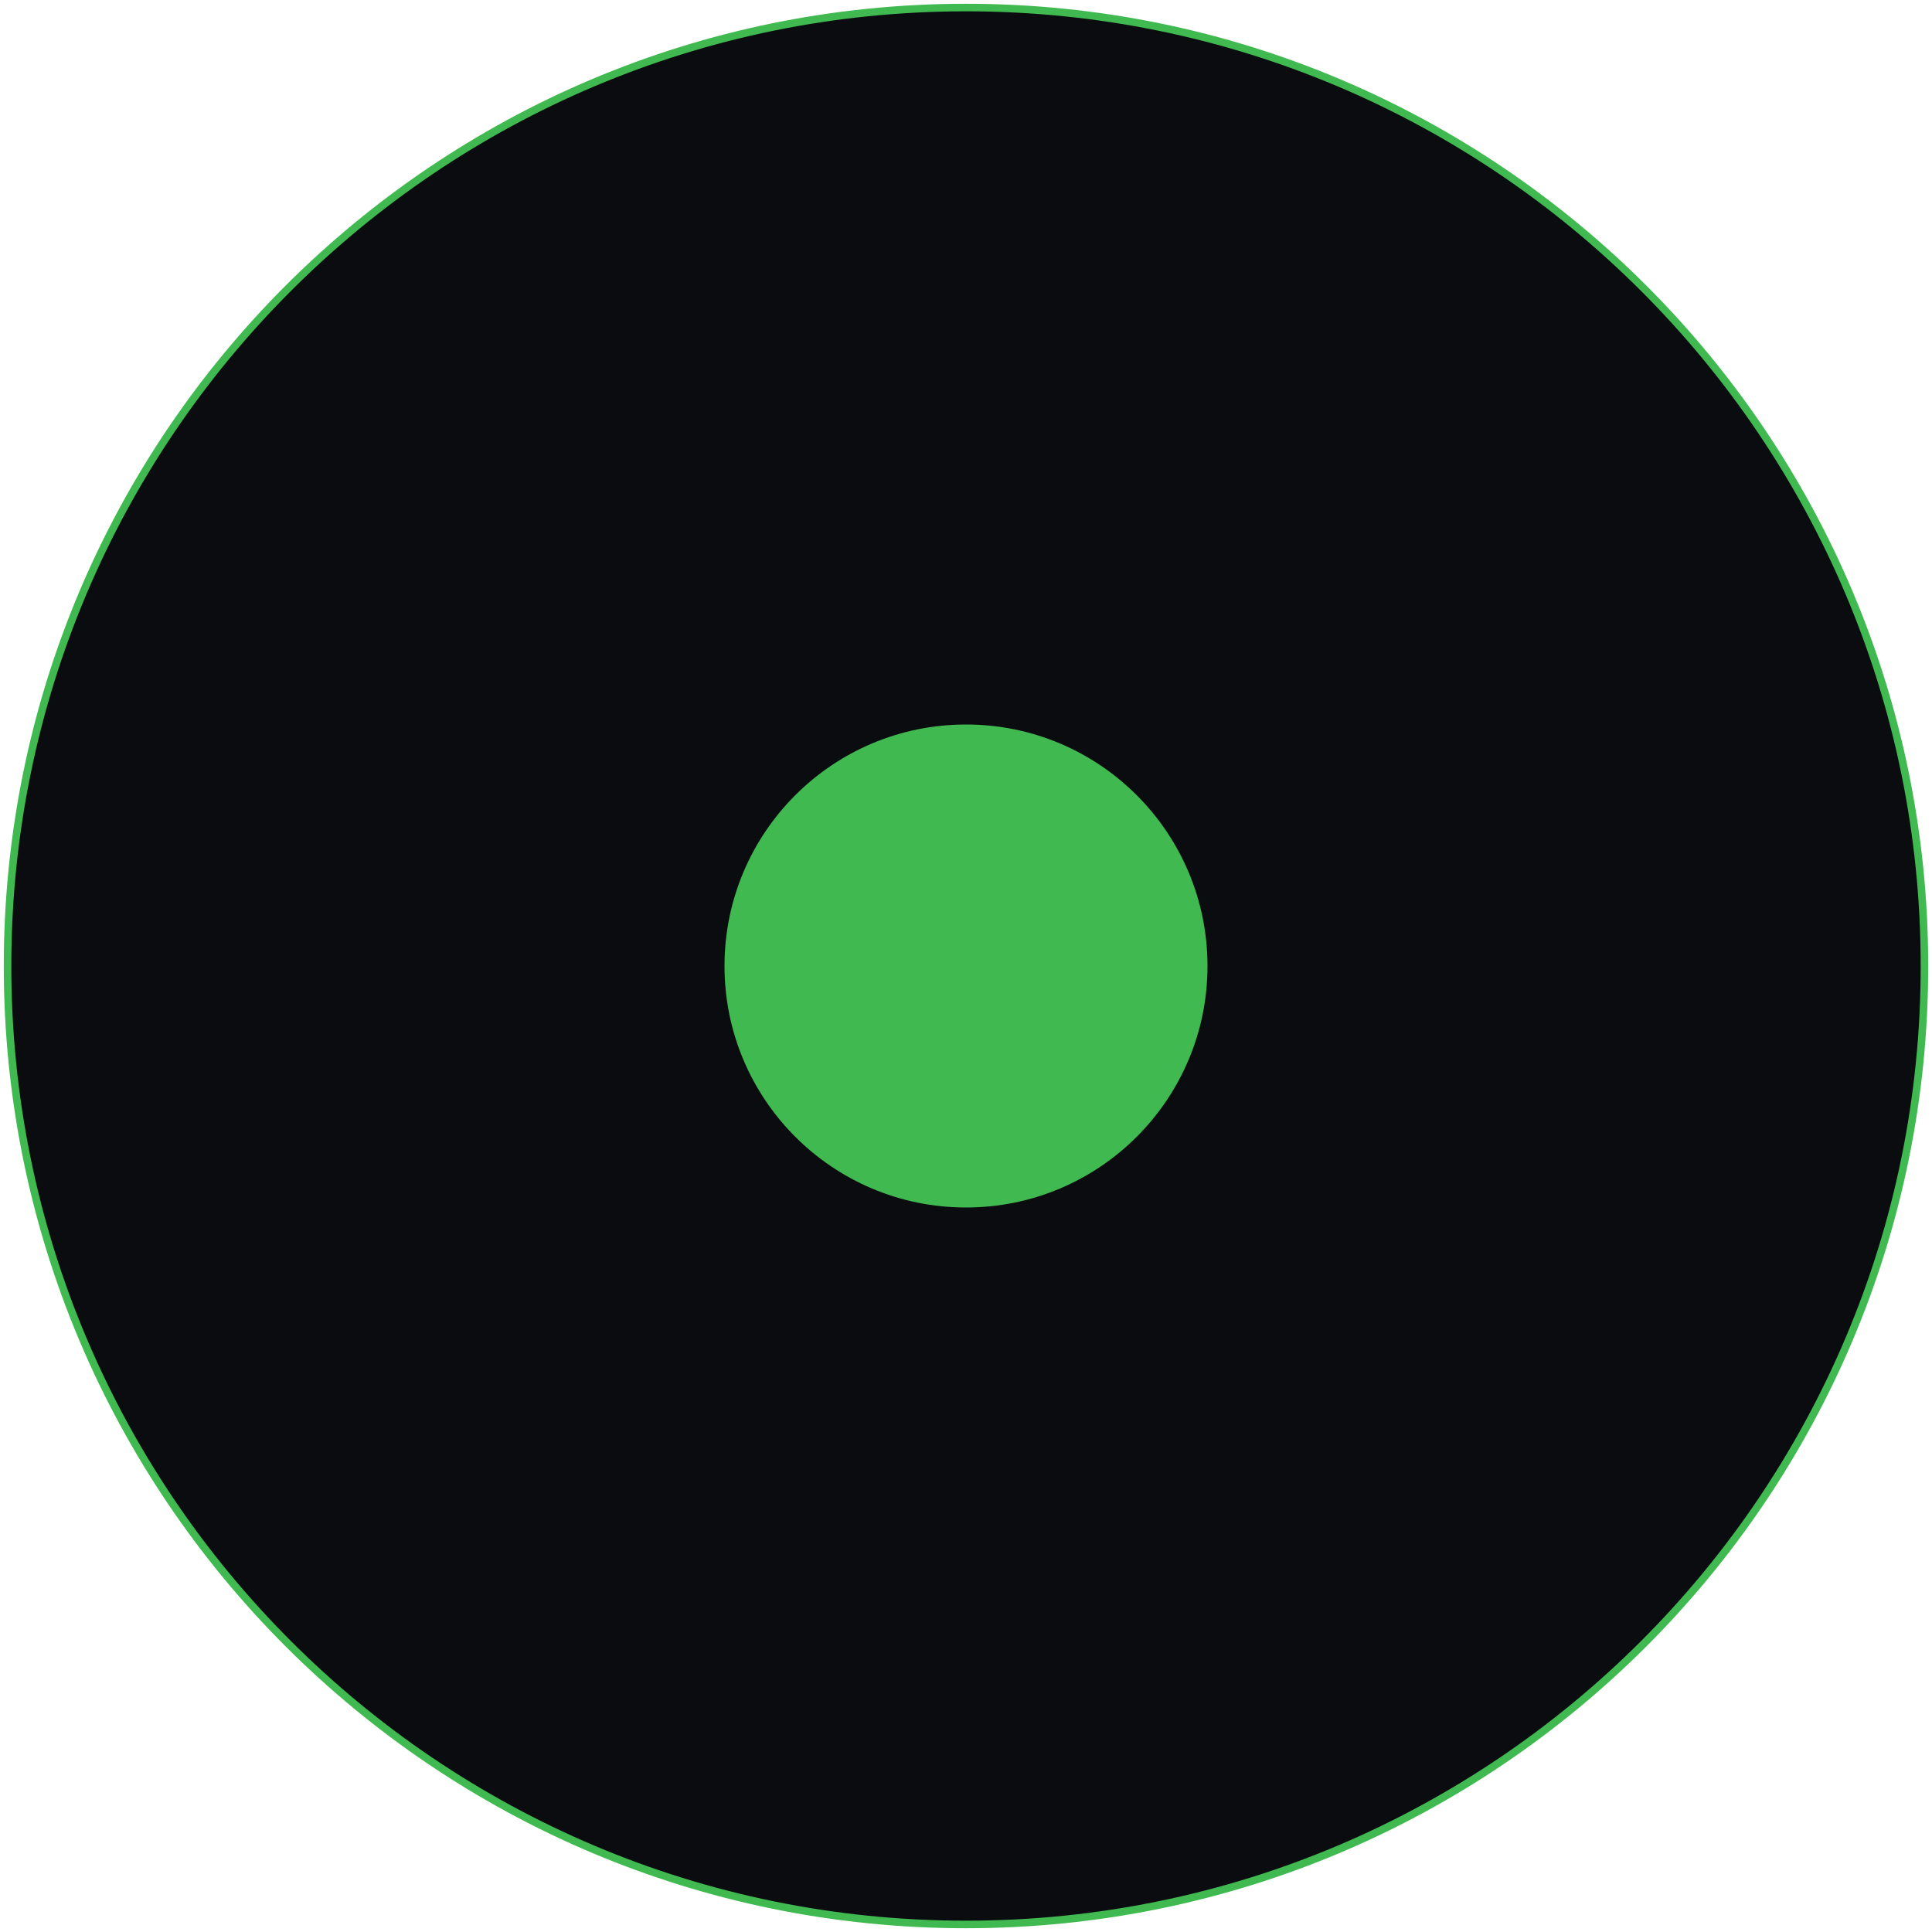
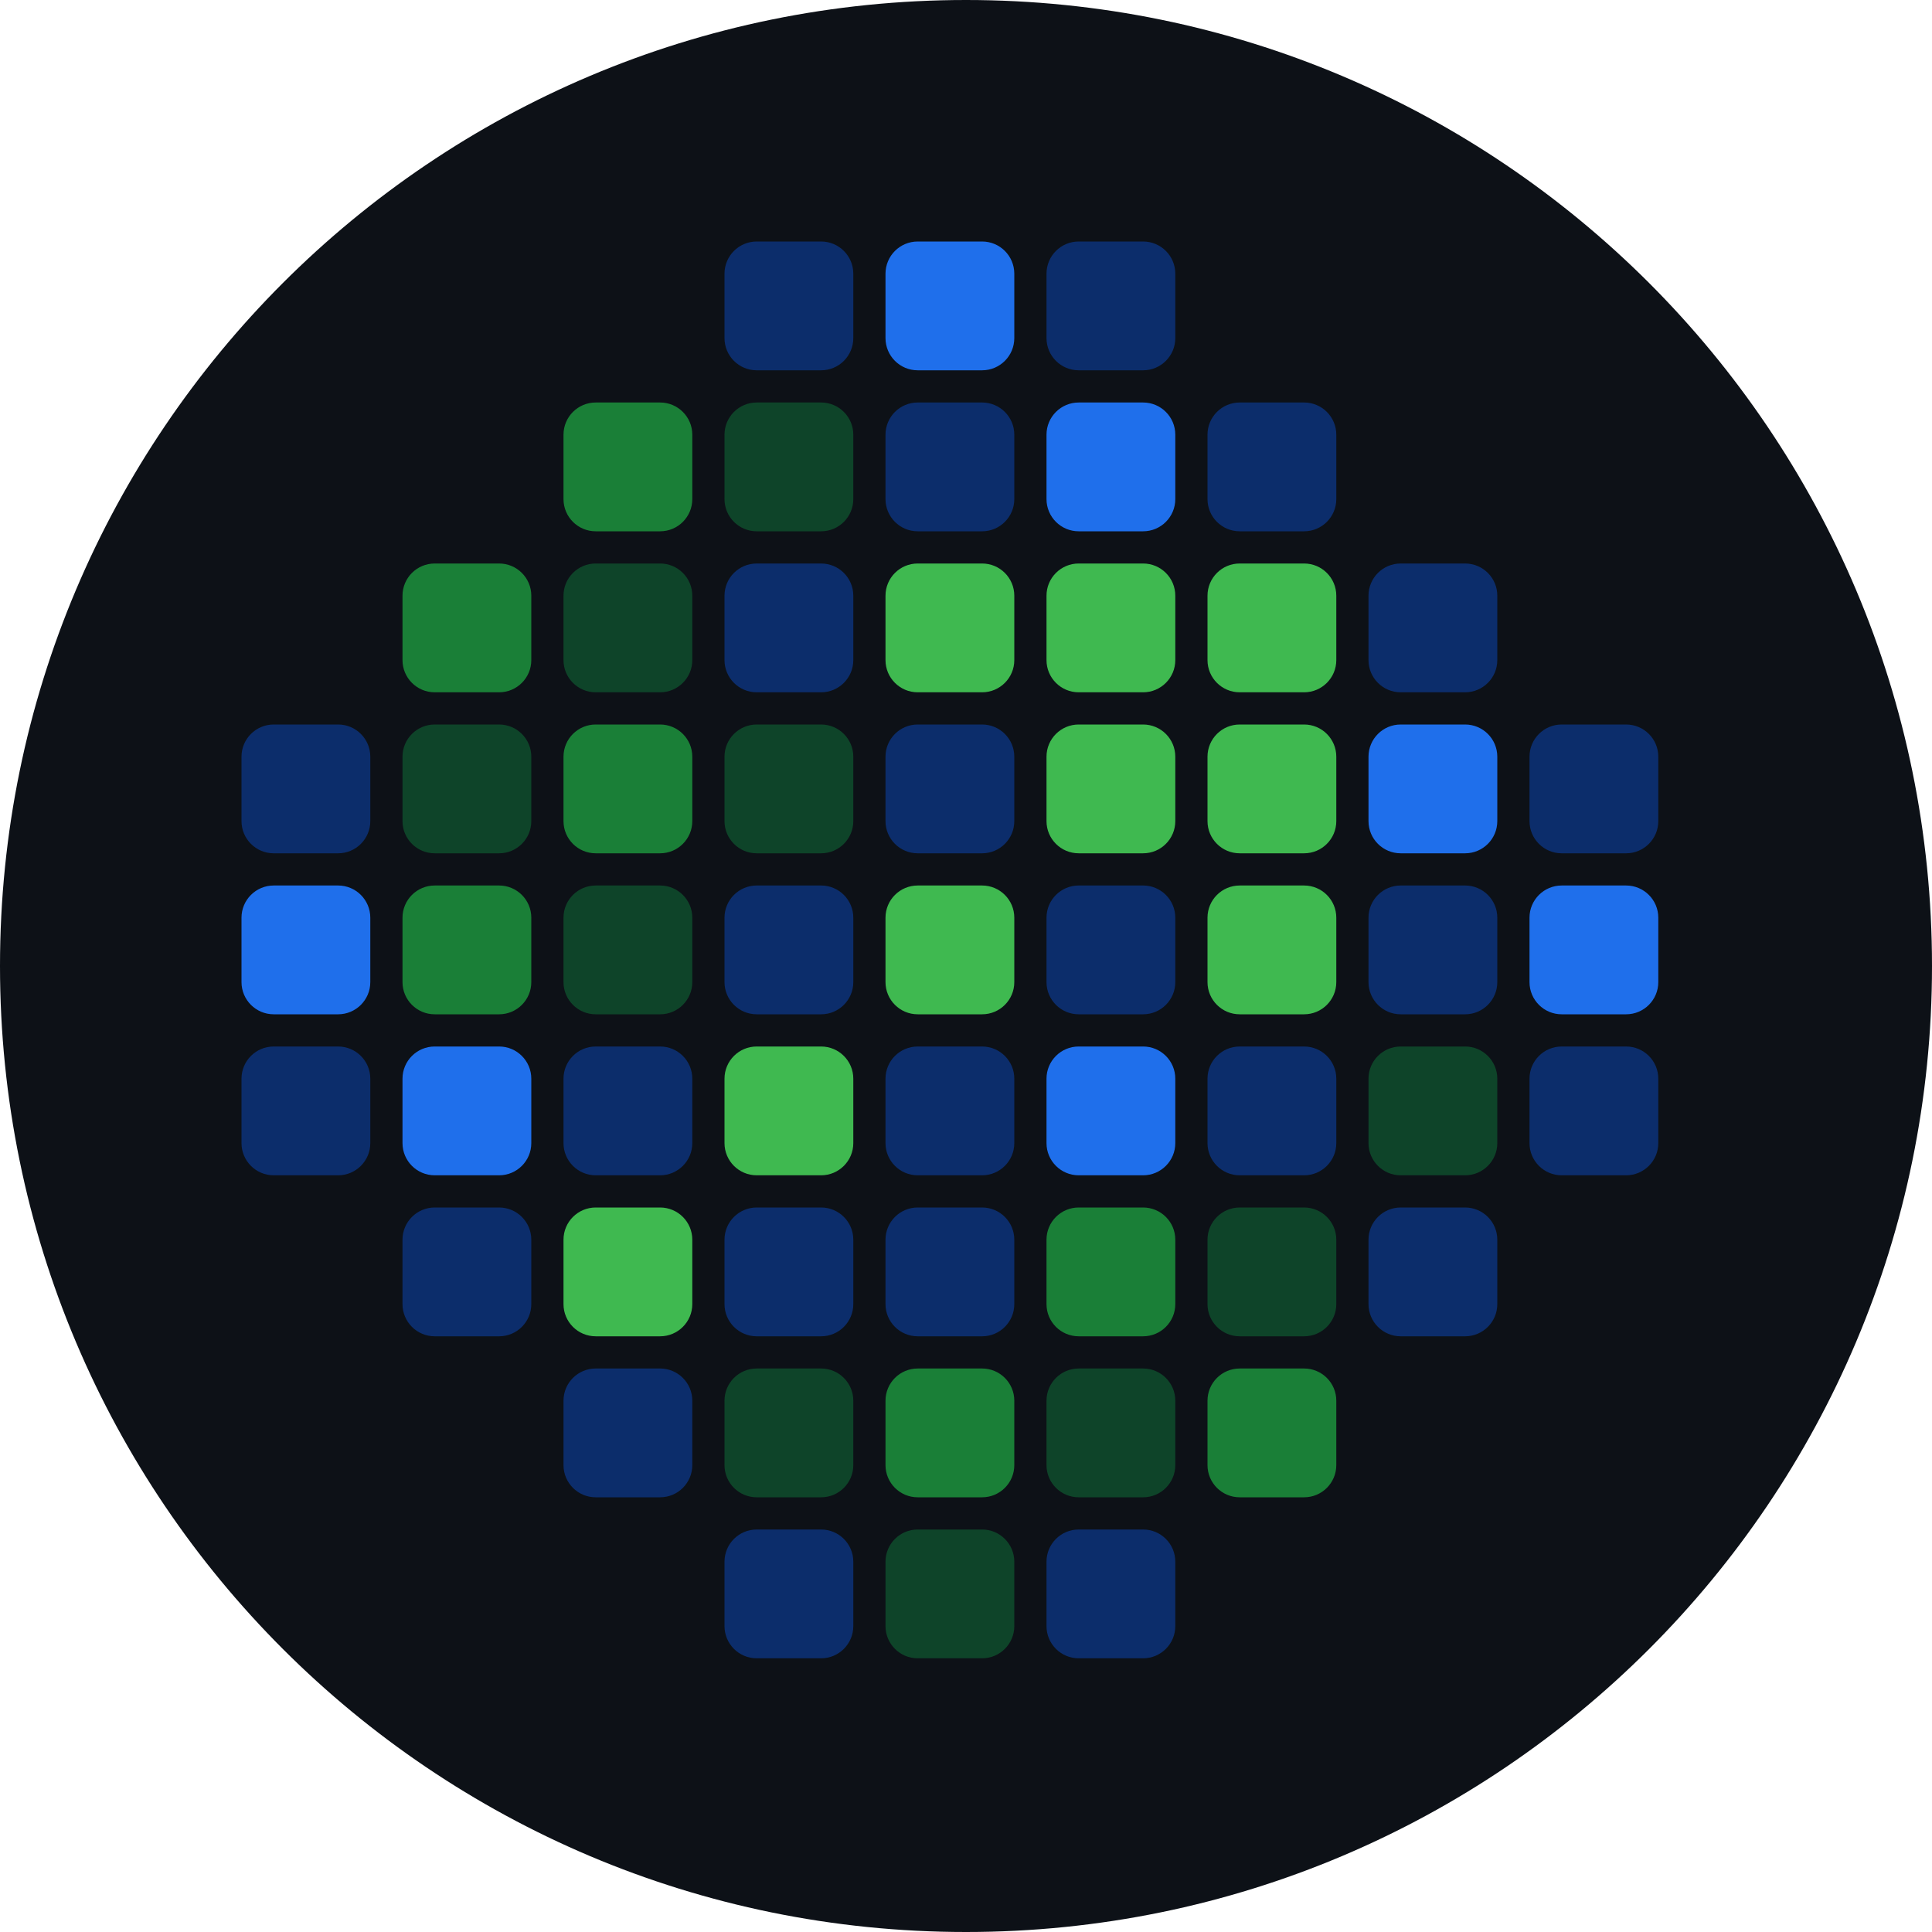
- <svg xmlns="http://www.w3.org/2000/svg" viewBox="0 0 512 512">
-   <circle cx="256" cy="256" r="254" fill="#0a0c10" stroke="#3fb950" stroke-width="2" />
-   <circle cx="256" cy="256" r="64" fill="#3fb950" />
+ <svg xmlns="http://www.w3.org/2000/svg" viewBox="0 0 120 120" width="1080" height="1080">
+   <circle cx="60" cy="60" r="60" fill="#0d1117" />
+   <rect x="45" y="15" width="8" height="8" rx="2" fill="#0c2d6b" />
+   <rect x="55" y="15" width="8" height="8" rx="2" fill="#1f6feb" />
+   <rect x="65" y="15" width="8" height="8" rx="2" fill="#0c2d6b" />
+   <rect x="35" y="25" width="8" height="8" rx="2" fill="#1a7f37" />
+   <rect x="45" y="25" width="8" height="8" rx="2" fill="#0e4429" />
+   <rect x="55" y="25" width="8" height="8" rx="2" fill="#0c2d6b" />
+   <rect x="65" y="25" width="8" height="8" rx="2" fill="#1f6feb" />
+   <rect x="75" y="25" width="8" height="8" rx="2" fill="#0c2d6b" />
+   <rect x="25" y="35" width="8" height="8" rx="2" fill="#1a7f37" />
+   <rect x="35" y="35" width="8" height="8" rx="2" fill="#0e4429" />
+   <rect x="45" y="35" width="8" height="8" rx="2" fill="#0c2d6b" />
+   <rect x="55" y="35" width="8" height="8" rx="2" fill="#3fb950" />
+   <rect x="65" y="35" width="8" height="8" rx="2" fill="#3fb950" />
+   <rect x="75" y="35" width="8" height="8" rx="2" fill="#3fb950" />
+   <rect x="85" y="35" width="8" height="8" rx="2" fill="#0c2d6b" />
+   <rect x="15" y="45" width="8" height="8" rx="2" fill="#0c2d6b" />
+   <rect x="25" y="45" width="8" height="8" rx="2" fill="#0e4429" />
+   <rect x="35" y="45" width="8" height="8" rx="2" fill="#1a7f37" />
+   <rect x="45" y="45" width="8" height="8" rx="2" fill="#0e4429" />
+   <rect x="55" y="45" width="8" height="8" rx="2" fill="#0c2d6b" />
+   <rect x="65" y="45" width="8" height="8" rx="2" fill="#3fb950" />
+   <rect x="75" y="45" width="8" height="8" rx="2" fill="#3fb950" />
+   <rect x="85" y="45" width="8" height="8" rx="2" fill="#1f6feb" />
+   <rect x="95" y="45" width="8" height="8" rx="2" fill="#0c2d6b" />
+   <rect x="15" y="55" width="8" height="8" rx="2" fill="#1f6feb" />
+   <rect x="25" y="55" width="8" height="8" rx="2" fill="#1a7f37" />
+   <rect x="35" y="55" width="8" height="8" rx="2" fill="#0e4429" />
+   <rect x="45" y="55" width="8" height="8" rx="2" fill="#0c2d6b" />
+   <rect x="55" y="55" width="8" height="8" rx="2" fill="#3fb950" />
+   <rect x="65" y="55" width="8" height="8" rx="2" fill="#0c2d6b" />
+   <rect x="75" y="55" width="8" height="8" rx="2" fill="#3fb950" />
+   <rect x="85" y="55" width="8" height="8" rx="2" fill="#0c2d6b" />
+   <rect x="95" y="55" width="8" height="8" rx="2" fill="#1f6feb" />
+   <rect x="15" y="65" width="8" height="8" rx="2" fill="#0c2d6b" />
+   <rect x="25" y="65" width="8" height="8" rx="2" fill="#1f6feb" />
+   <rect x="35" y="65" width="8" height="8" rx="2" fill="#0c2d6b" />
+   <rect x="45" y="65" width="8" height="8" rx="2" fill="#3fb950" />
+   <rect x="55" y="65" width="8" height="8" rx="2" fill="#0c2d6b" />
+   <rect x="65" y="65" width="8" height="8" rx="2" fill="#1f6feb" />
+   <rect x="75" y="65" width="8" height="8" rx="2" fill="#0c2d6b" />
+   <rect x="85" y="65" width="8" height="8" rx="2" fill="#0e4429" />
+   <rect x="95" y="65" width="8" height="8" rx="2" fill="#0c2d6b" />
+   <rect x="25" y="75" width="8" height="8" rx="2" fill="#0c2d6b" />
+   <rect x="35" y="75" width="8" height="8" rx="2" fill="#3fb950" />
+   <rect x="45" y="75" width="8" height="8" rx="2" fill="#0c2d6b" />
+   <rect x="55" y="75" width="8" height="8" rx="2" fill="#0c2d6b" />
+   <rect x="65" y="75" width="8" height="8" rx="2" fill="#1a7f37" />
+   <rect x="75" y="75" width="8" height="8" rx="2" fill="#0e4429" />
+   <rect x="85" y="75" width="8" height="8" rx="2" fill="#0c2d6b" />
+   <rect x="35" y="85" width="8" height="8" rx="2" fill="#0c2d6b" />
+   <rect x="45" y="85" width="8" height="8" rx="2" fill="#0e4429" />
+   <rect x="55" y="85" width="8" height="8" rx="2" fill="#1a7f37" />
+   <rect x="65" y="85" width="8" height="8" rx="2" fill="#0e4429" />
+   <rect x="75" y="85" width="8" height="8" rx="2" fill="#1a7f37" />
+   <rect x="45" y="95" width="8" height="8" rx="2" fill="#0c2d6b" />
+   <rect x="55" y="95" width="8" height="8" rx="2" fill="#0e4429" />
+   <rect x="65" y="95" width="8" height="8" rx="2" fill="#0c2d6b" />
</svg>
